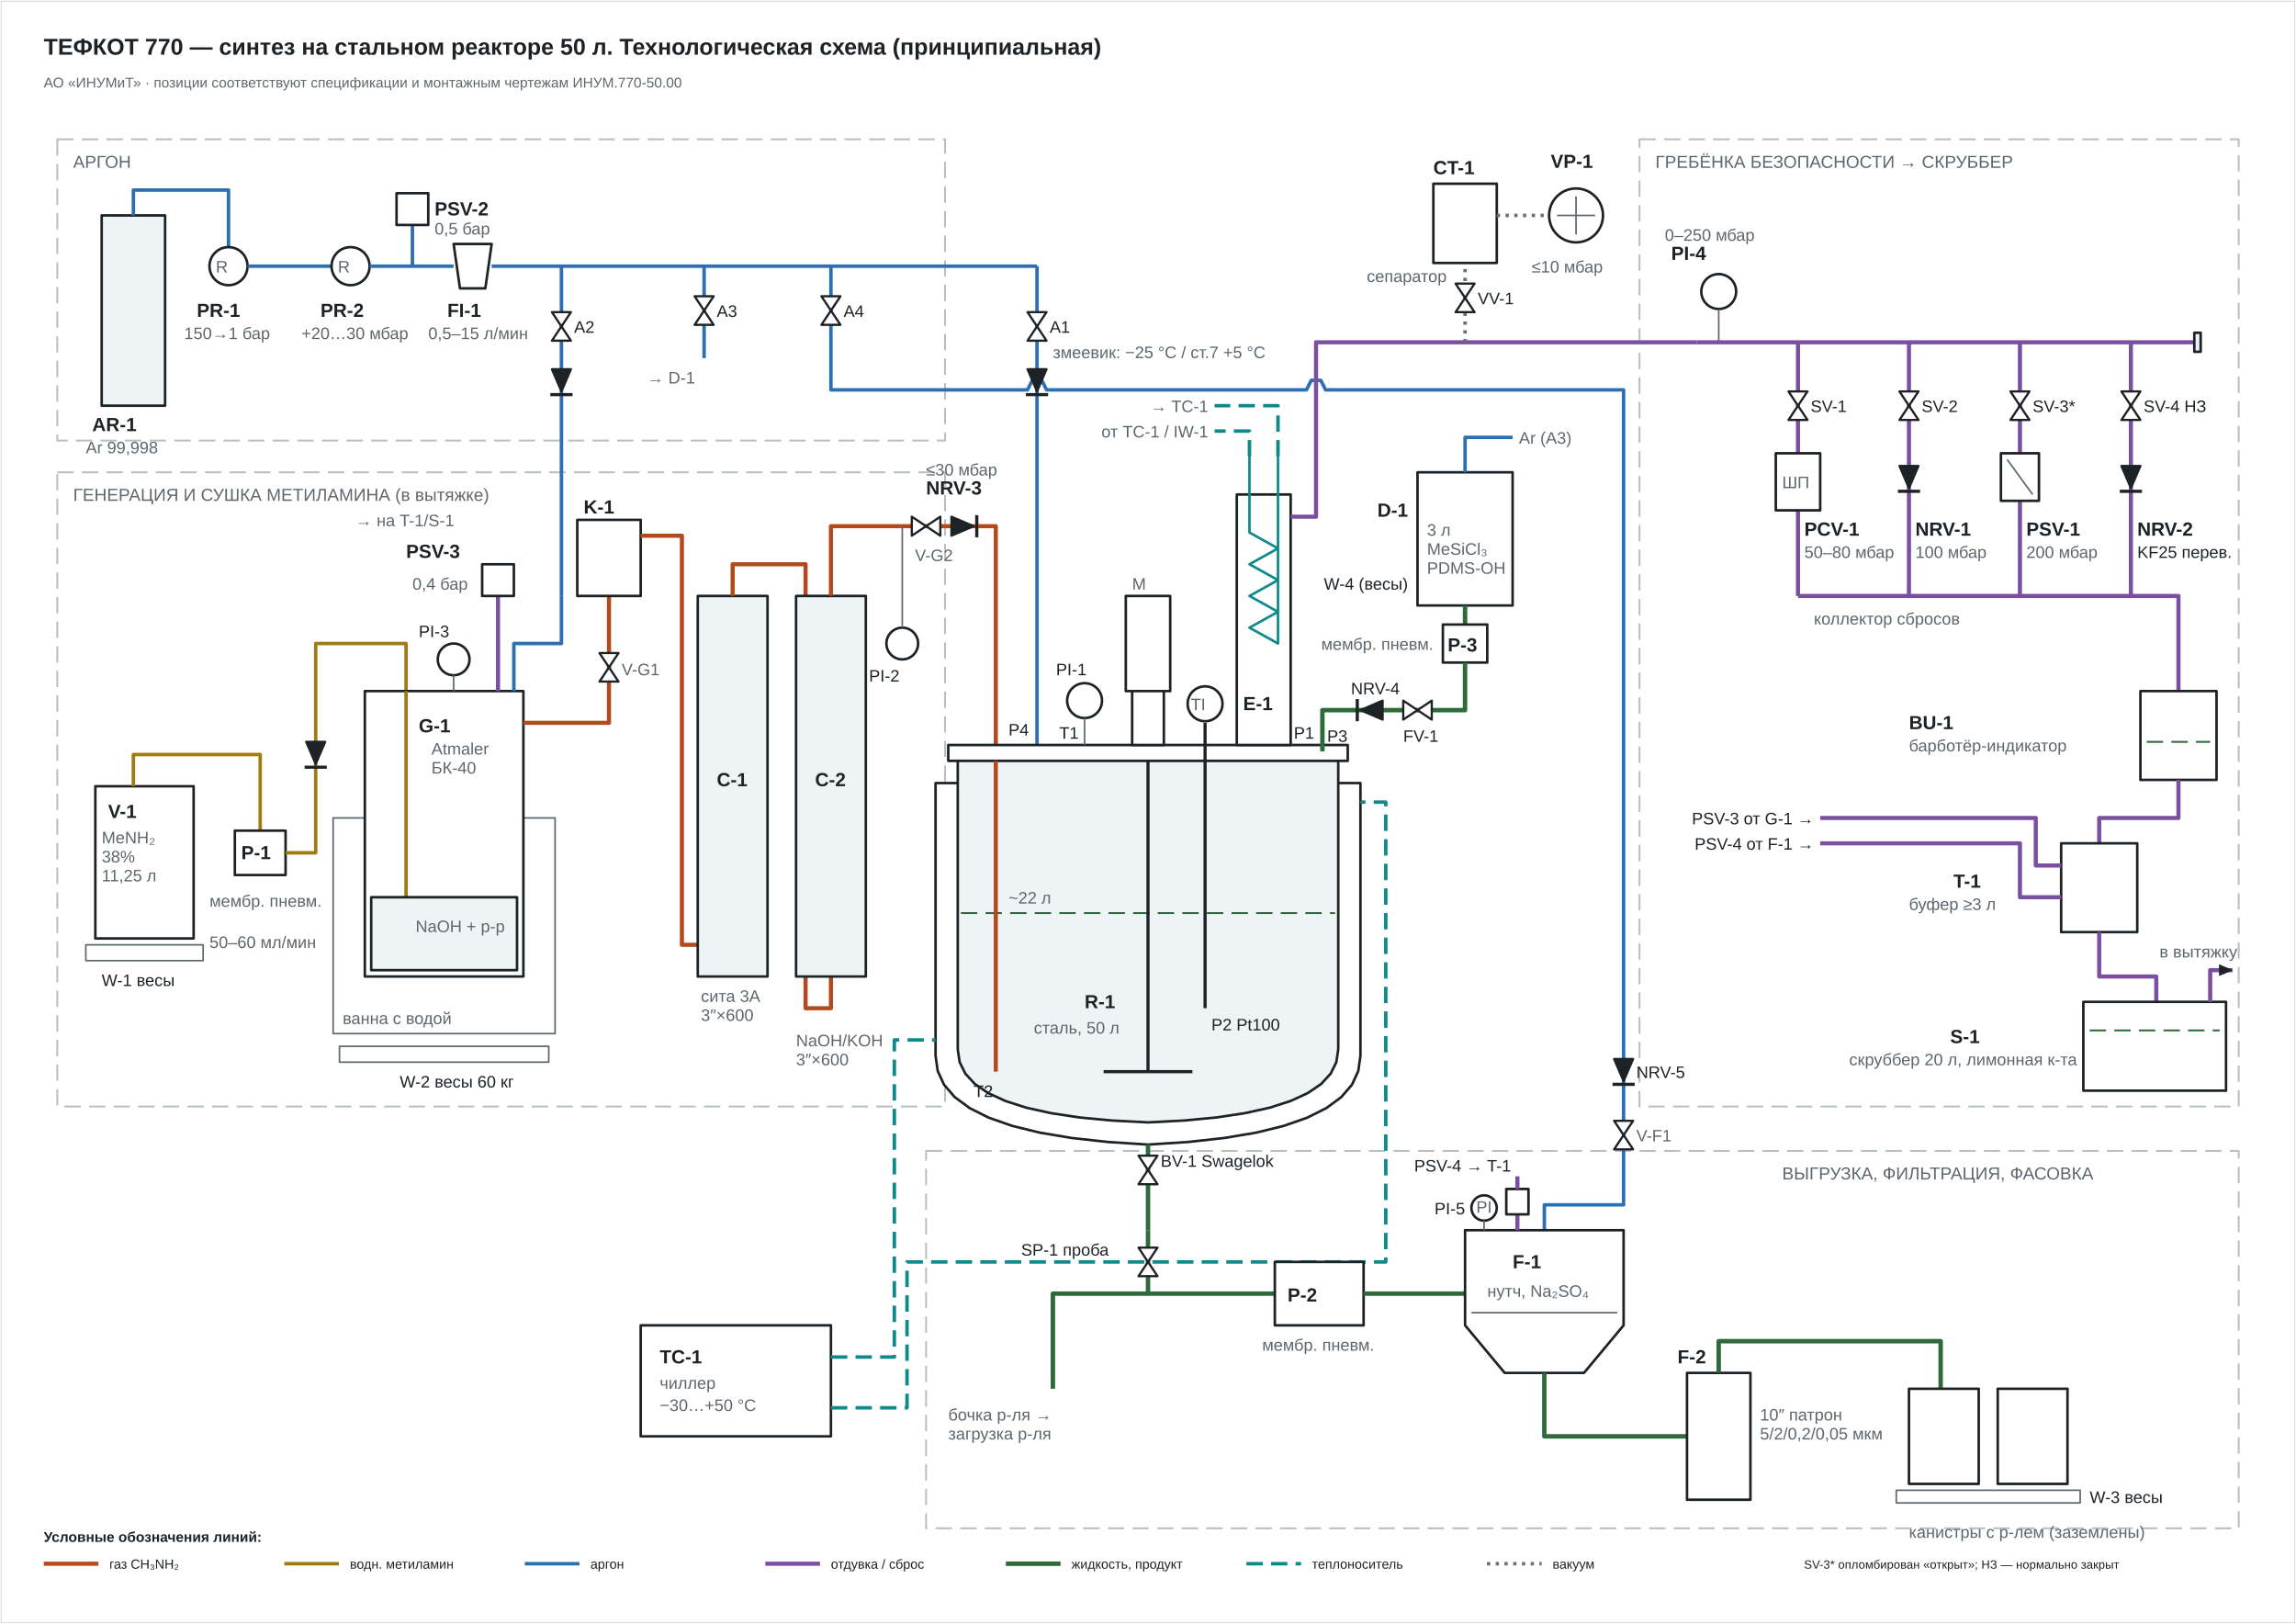
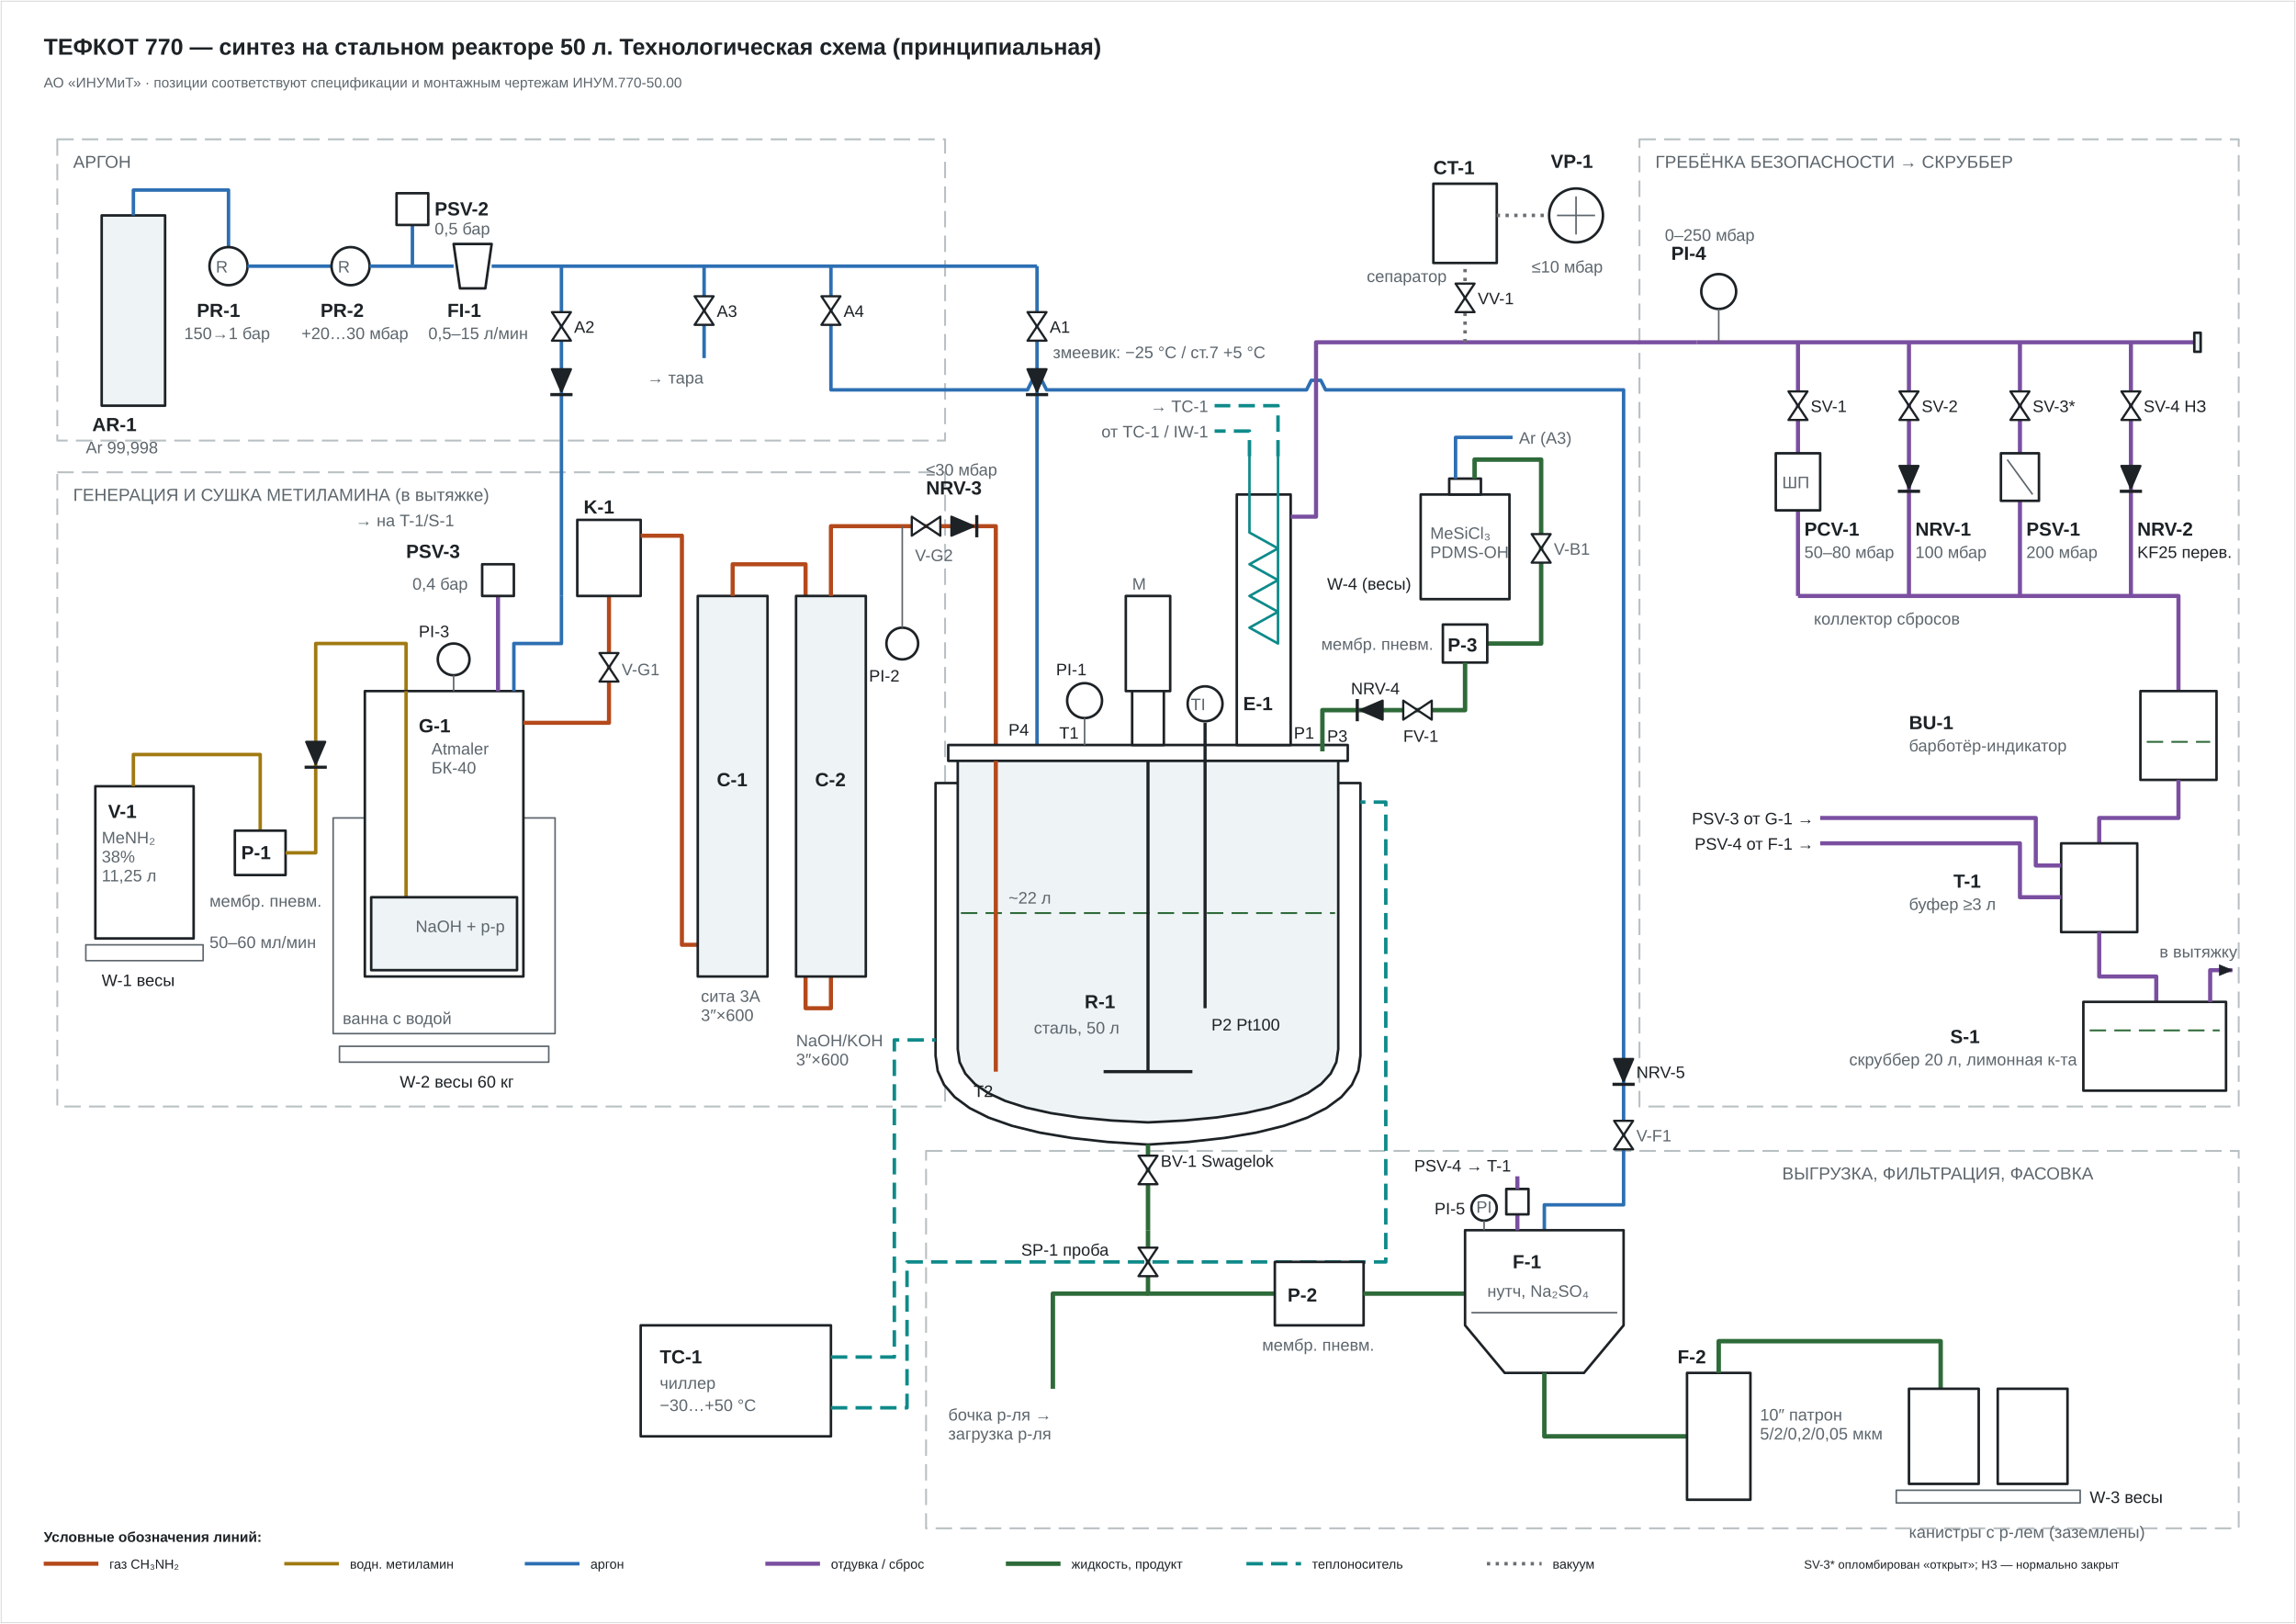
<svg xmlns="http://www.w3.org/2000/svg" viewBox="0 0 420.0 297.0" width="420.0mm" height="297.0mm" font-family="Arial, 'Liberation Sans', sans-serif">
  <rect width="100%" height="100%" fill="#fff" />
  <path d="M0.20,0.20 L419.80,0.20 L419.80,296.80 L0.20,296.80 Z" fill="none" stroke="#bbbbbb" stroke-width="0.1" stroke-linejoin="round" />
  <text x="8.00" y="10.00" font-size="4.2" text-anchor="start" fill="#1d2226" font-weight="bold">ТЕФКОТ 770 — синтез на стальном реакторе 50 л. Технологическая схема (принципиальная)</text>
  <text x="8.00" y="16.00" font-size="2.6" text-anchor="start" fill="#5d666d">АО «ИНУМиТ» · позиции соответствуют спецификации и монтажным чертежам ИНУМ.770-50.00</text>
  <path d="M10.48,25.48 L172.88,25.48 L172.88,80.58 L10.48,80.58 Z" fill="none" stroke="#b9c0c3" stroke-width="0.348" stroke-dasharray="3 1.5" stroke-linejoin="round" />
  <text x="13.38" y="30.70" font-size="3.19" text-anchor="start" fill="#5d666d">АРГОН</text>
  <path d="M10.48,86.38 L172.88,86.38 L172.88,202.38 L10.48,202.38 Z" fill="none" stroke="#b9c0c3" stroke-width="0.348" stroke-dasharray="3 1.5" stroke-linejoin="round" />
  <text x="13.38" y="91.60" font-size="3.19" text-anchor="start" fill="#5d666d">ГЕНЕРАЦИЯ И СУШКА МЕТИЛАМИНА (в вытяжке)</text>
  <path d="M299.90,25.48 L409.52,25.48 L409.52,202.38 L299.90,202.38 Z" fill="none" stroke="#b9c0c3" stroke-width="0.348" stroke-dasharray="3 1.5" stroke-linejoin="round" />
  <text x="302.80" y="30.70" font-size="3.19" text-anchor="start" fill="#5d666d">ГРЕБЁНКА БЕЗОПАСНОСТИ → СКРУББЕР</text>
  <path d="M169.40,210.50 L409.52,210.50 L409.52,279.52 L169.40,279.52 Z" fill="none" stroke="#b9c0c3" stroke-width="0.348" stroke-dasharray="3 1.5" stroke-linejoin="round" />
  <text x="326.00" y="215.72" font-size="3.19" text-anchor="start" fill="#5d666d">ВЫГРУЗКА, ФИЛЬТРАЦИЯ, ФАСОВКА</text>
  <path d="M18.60,39.40 L30.20,39.40 L30.20,74.20 L18.60,74.20 Z" fill="#eef3f5" stroke="#1d2226" stroke-width="0.464" stroke-linejoin="round" />
  <text x="16.86" y="78.84" font-size="3.48" text-anchor="start" fill="#1d2226" font-weight="bold">AR-1</text>
  <text x="15.70" y="82.90" font-size="3.045" text-anchor="start" fill="#5d666d">Ar 99,998</text>
  <path d="M24.40,39.40 L24.40,34.76 L41.80,34.76 L41.80,45.20" fill="none" stroke="#2d6fb3" stroke-width="0.638" stroke-linejoin="round" />
  <circle cx="41.80" cy="48.68" r="3.48" fill="#ffffff" stroke="#1d2226" stroke-width="0.464" />
  <text x="39.48" y="49.84" font-size="3.045" text-anchor="start" fill="#5d666d">R</text>
  <text x="36.00" y="57.96" font-size="3.48" text-anchor="start" fill="#1d2226" font-weight="bold">PR-1</text>
  <text x="33.68" y="62.02" font-size="3.045" text-anchor="start" fill="#5d666d">150→1 бар</text>
  <path d="M45.28,48.68 L60.65,48.68" fill="none" stroke="#2d6fb3" stroke-width="0.638" stroke-linejoin="round" />
  <circle cx="64.13" cy="48.68" r="3.48" fill="#ffffff" stroke="#1d2226" stroke-width="0.464" />
  <text x="61.81" y="49.84" font-size="3.045" text-anchor="start" fill="#5d666d">R</text>
  <text x="58.62" y="57.96" font-size="3.48" text-anchor="start" fill="#1d2226" font-weight="bold">PR-2</text>
  <text x="55.14" y="62.02" font-size="3.045" text-anchor="start" fill="#5d666d">+20…30 мбар</text>
  <path d="M67.61,48.68 L82.98,48.68" fill="none" stroke="#2d6fb3" stroke-width="0.638" stroke-linejoin="round" />
  <path d="M75.44,48.68 L75.44,41.14" fill="none" stroke="#2d6fb3" stroke-width="0.638" stroke-linejoin="round" />
  <path d="M72.54,35.34 L78.34,35.34 L78.34,41.14 L72.54,41.14 Z" fill="#ffffff" stroke="#1d2226" stroke-width="0.464" stroke-linejoin="round" />
  <text x="79.50" y="39.40" font-size="3.48" text-anchor="start" fill="#1d2226" font-weight="bold">PSV-2</text>
  <text x="79.50" y="42.88" font-size="3.045" text-anchor="start" fill="#5d666d">0,5 бар</text>
  <path d="M82.98,44.62 L89.94,44.62 L88.78,52.74 L84.14,52.74 Z" fill="#ffffff" stroke="#1d2226" stroke-width="0.464" stroke-linejoin="round" />
  <text x="81.82" y="57.96" font-size="3.48" text-anchor="start" fill="#1d2226" font-weight="bold">FI-1</text>
  <text x="78.34" y="62.02" font-size="3.045" text-anchor="start" fill="#5d666d">0,5–15 л/мин</text>
  <path d="M89.94,48.68 L169.40,48.68 L189.70,48.68" fill="none" stroke="#2d6fb3" stroke-width="0.638" stroke-linejoin="round" />
  <path d="M102.70,48.68 L102.70,109.00" fill="none" stroke="#2d6fb3" stroke-width="0.638" stroke-linejoin="round" />
  <path d="M100.96,57.09 L104.44,62.31 L100.96,62.31 L104.44,57.09 Z" fill="#ffffff" stroke="#1d2226" stroke-width="0.406" stroke-linejoin="round" />
  <text x="105.02" y="60.86" font-size="3.045" text-anchor="start" fill="#1d2226">A2</text>
  <path d="M100.96,67.53 L102.70,71.59 L104.44,67.53 Z" fill="#1d2226" stroke="#1d2226" stroke-width="0.406" stroke-linejoin="round" />
  <path d="M100.67,72.17 L104.73,72.17" fill="none" stroke="#1d2226" stroke-width="0.58" stroke-linejoin="round" />
  <path d="M128.80,48.68 L128.80,65.50" fill="none" stroke="#2d6fb3" stroke-width="0.638" stroke-linejoin="round" />
  <path d="M127.06,54.19 L130.54,59.41 L127.06,59.41 L130.54,54.19 Z" fill="#ffffff" stroke="#1d2226" stroke-width="0.406" stroke-linejoin="round" />
  <text x="131.12" y="57.96" font-size="3.045" text-anchor="start" fill="#1d2226">A3</text>
-   <text x="118.36" y="70.14" font-size="3.045" text-anchor="start" fill="#5d666d">→ D-1</text>
+   <text x="118.36" y="70.14" font-size="3.045" text-anchor="start" fill="#5d666d">→ тара</text>
  <path d="M152.00,48.68 L152.00,71.30 L187.96,71.30 L188.83,69.56 L190.57,69.56 L191.44,71.30 L239.00,71.30 L239.87,69.56 L241.61,69.56 L242.48,71.30 L297.00,71.30 L297.00,220.36 L282.50,220.36 L282.50,225.00" fill="none" stroke="#2d6fb3" stroke-width="0.638" stroke-linejoin="round" />
  <path d="M150.26,54.19 L153.74,59.41 L150.26,59.41 L153.74,54.19 Z" fill="#ffffff" stroke="#1d2226" stroke-width="0.406" stroke-linejoin="round" />
  <text x="154.32" y="57.96" font-size="3.045" text-anchor="start" fill="#1d2226">A4</text>
  <path d="M295.26,193.68 L297.00,197.74 L298.74,193.68 Z" fill="#1d2226" stroke="#1d2226" stroke-width="0.406" stroke-linejoin="round" />
  <path d="M294.97,198.32 L299.03,198.32" fill="none" stroke="#1d2226" stroke-width="0.58" stroke-linejoin="round" />
  <text x="299.32" y="197.16" font-size="3.045" text-anchor="start" fill="#1d2226">NRV-5</text>
  <path d="M295.26,204.99 L298.74,210.21 L295.26,210.21 L298.74,204.99 Z" fill="#ffffff" stroke="#1d2226" stroke-width="0.406" stroke-linejoin="round" />
  <text x="299.32" y="208.76" font-size="3.045" text-anchor="start" fill="#5d666d">V-F1</text>
  <path d="M189.70,48.68 L189.70,136.26" fill="none" stroke="#2d6fb3" stroke-width="0.638" stroke-linejoin="round" />
  <path d="M187.96,57.09 L191.44,62.31 L187.96,62.31 L191.44,57.09 Z" fill="#ffffff" stroke="#1d2226" stroke-width="0.406" stroke-linejoin="round" />
  <text x="192.02" y="60.86" font-size="3.045" text-anchor="start" fill="#1d2226">A1</text>
  <path d="M187.96,67.53 L189.70,71.59 L191.44,67.53 Z" fill="#1d2226" stroke="#1d2226" stroke-width="0.406" stroke-linejoin="round" />
  <path d="M187.67,72.17 L191.73,72.17" fill="none" stroke="#1d2226" stroke-width="0.58" stroke-linejoin="round" />
  <path d="M17.44,143.80 L35.42,143.80 L35.42,171.64 L17.44,171.64 Z" fill="#ffffff" stroke="#1d2226" stroke-width="0.464" stroke-linejoin="round" />
  <text x="19.76" y="149.60" font-size="3.48" text-anchor="start" fill="#1d2226" font-weight="bold">V-1</text>
  <text x="18.60" y="154.24" font-size="3.045" text-anchor="start" fill="#5d666d">MeNH₂</text>
  <text x="18.60" y="157.72" font-size="3.045" text-anchor="start" fill="#5d666d">38%</text>
  <text x="18.60" y="161.20" font-size="3.045" text-anchor="start" fill="#5d666d">11,25 л</text>
  <path d="M15.70,172.80 L37.16,172.80 L37.16,175.70 L15.70,175.70 Z" fill="none" stroke="#5d666d" stroke-width="0.29" stroke-linejoin="round" />
  <text x="18.60" y="180.34" font-size="3.045" text-anchor="start" fill="#1d2226">W-1 весы</text>
  <path d="M24.40,143.80 L24.40,138.00 L47.60,138.00 L47.60,151.92" fill="none" stroke="#a07a12" stroke-width="0.638" stroke-linejoin="round" />
  <path d="M42.96,151.92 L52.24,151.92 L52.24,160.04 L42.96,160.04 Z" fill="#ffffff" stroke="#1d2226" stroke-width="0.464" stroke-linejoin="round" />
  <text x="44.12" y="157.14" font-size="3.48" text-anchor="start" fill="#1d2226" font-weight="bold">P-1</text>
  <text x="38.32" y="165.84" font-size="3.045" text-anchor="start" fill="#5d666d">мембр. пневм.</text>
  <text x="38.32" y="173.38" font-size="3.045" text-anchor="start" fill="#5d666d">50–60 мл/мин</text>
  <path d="M52.24,155.98 L57.75,155.98 L57.75,117.70 L74.28,117.70 L74.28,126.40" fill="none" stroke="#a07a12" stroke-width="0.638" stroke-linejoin="round" />
  <path d="M56.01,135.68 L57.75,139.74 L59.49,135.68 Z" fill="#1d2226" stroke="#1d2226" stroke-width="0.406" stroke-linejoin="round" />
  <path d="M55.72,140.32 L59.78,140.32" fill="none" stroke="#1d2226" stroke-width="0.58" stroke-linejoin="round" />
  <path d="M60.94,149.60 L101.54,149.60 L101.54,189.04 L60.94,189.04 Z" fill="none" stroke="#5d666d" stroke-width="0.29" stroke-linejoin="round" />
  <text x="62.68" y="187.30" font-size="3.045" text-anchor="start" fill="#5d666d">ванна с водой</text>
  <path d="M66.74,126.40 L95.74,126.40 L95.74,178.60 L66.74,178.60 Z" fill="#ffffff" stroke="#1d2226" stroke-width="0.464" stroke-linejoin="round" />
  <path d="M74.28,126.40 L74.28,172.80" fill="none" stroke="#a07a12" stroke-width="0.638" stroke-linejoin="round" />
  <path d="M67.90,164.10 L94.58,164.10 L94.58,177.44 L67.90,177.44 Z" fill="#eef3f5" stroke="#1d2226" stroke-width="0.464" stroke-linejoin="round" />
  <text x="76.02" y="170.48" font-size="3.045" text-anchor="start" fill="#5d666d">NaOH + р-р</text>
  <text x="76.60" y="133.94" font-size="3.48" text-anchor="start" fill="#1d2226" font-weight="bold">G-1</text>
  <text x="78.92" y="138.00" font-size="3.045" text-anchor="start" fill="#5d666d">Atmaler</text>
  <text x="78.92" y="141.48" font-size="3.045" text-anchor="start" fill="#5d666d">БК-40</text>
  <path d="M62.10,191.36 L100.38,191.36 L100.38,194.26 L62.10,194.26 Z" fill="none" stroke="#5d666d" stroke-width="0.29" stroke-linejoin="round" />
  <text x="73.12" y="198.90" font-size="3.045" text-anchor="start" fill="#1d2226">W-2 весы 60 кг</text>
  <path d="M91.10,126.40 L91.10,117.70 L91.10,109.00" fill="none" stroke="#7a4fa0" stroke-width="0.754" stroke-linejoin="round" />
  <path d="M88.20,103.20 L94.00,103.20 L94.00,109.00 L88.20,109.00 Z" fill="#ffffff" stroke="#1d2226" stroke-width="0.464" stroke-linejoin="round" />
  <text x="74.28" y="102.04" font-size="3.48" text-anchor="start" fill="#1d2226" font-weight="bold">PSV-3</text>
  <text x="75.44" y="107.84" font-size="3.045" text-anchor="start" fill="#5d666d">0,4 бар</text>
  <text x="65.00" y="96.24" font-size="3.045" text-anchor="start" fill="#5d666d">→ на T-1/S-1</text>
  <circle cx="82.98" cy="120.60" r="2.90" fill="#ffffff" stroke="#1d2226" stroke-width="0.464" />
  <path d="M82.98,123.50 L82.98,126.40" fill="none" stroke="#5d666d" stroke-width="0.29" stroke-linejoin="round" />
  <text x="76.60" y="116.54" font-size="3.045" text-anchor="start" fill="#1d2226">PI-3</text>
  <path d="M102.70,109.00 L102.70,117.70 L94.00,117.70 L94.00,126.40" fill="none" stroke="#2d6fb3" stroke-width="0.638" stroke-linejoin="round" />
  <path d="M95.74,132.20 L111.40,132.20 L111.40,109.00" fill="none" stroke="#b4491b" stroke-width="0.754" stroke-linejoin="round" />
  <path d="M109.66,119.44 L113.14,124.66 L109.66,124.66 L113.14,119.44 Z" fill="#ffffff" stroke="#1d2226" stroke-width="0.406" stroke-linejoin="round" />
  <text x="113.72" y="123.50" font-size="3.045" text-anchor="start" fill="#5d666d">V-G1</text>
  <path d="M105.60,95.08 L117.20,95.08 L117.20,109.00 L105.60,109.00 Z" fill="#ffffff" stroke="#1d2226" stroke-width="0.464" stroke-linejoin="round" />
  <text x="106.76" y="93.92" font-size="3.48" text-anchor="start" fill="#1d2226" font-weight="bold">K-1</text>
  <path d="M117.20,97.98 L124.74,97.98 L124.74,172.80 L127.64,172.80" fill="none" stroke="#b4491b" stroke-width="0.754" stroke-linejoin="round" />
  <path d="M127.64,109.00 L140.40,109.00 L140.40,178.60 L127.64,178.60 Z" fill="#eef3f5" stroke="#1d2226" stroke-width="0.464" stroke-linejoin="round" />
  <text x="131.12" y="143.80" font-size="3.48" text-anchor="start" fill="#1d2226" font-weight="bold">C-1</text>
  <text x="128.22" y="183.24" font-size="3.045" text-anchor="start" fill="#5d666d">сита 3A</text>
  <text x="128.22" y="186.72" font-size="3.045" text-anchor="start" fill="#5d666d">3″×600</text>
  <path d="M134.02,109.00 L134.02,103.20 L147.36,103.20 L147.36,184.40 L152.00,184.40 L152.00,178.60" fill="none" stroke="#b4491b" stroke-width="0.754" stroke-linejoin="round" />
  <path d="M145.62,109.00 L158.38,109.00 L158.38,178.60 L145.62,178.60 Z" fill="#eef3f5" stroke="#1d2226" stroke-width="0.464" stroke-linejoin="round" />
  <text x="149.10" y="143.80" font-size="3.48" text-anchor="start" fill="#1d2226" font-weight="bold">C-2</text>
  <text x="145.62" y="191.36" font-size="3.045" text-anchor="start" fill="#5d666d">NaOH/KOH</text>
  <text x="145.62" y="194.84" font-size="3.045" text-anchor="start" fill="#5d666d">3″×600</text>
  <path d="M152.00,109.00 L152.00,96.24 L182.16,96.24 L182.16,136.26" fill="none" stroke="#b4491b" stroke-width="0.754" stroke-linejoin="round" />
  <circle cx="165.05" cy="117.70" r="2.90" fill="#ffffff" stroke="#1d2226" stroke-width="0.464" />
  <path d="M165.05,114.80 L165.05,96.24" fill="none" stroke="#5d666d" stroke-width="0.29" stroke-linejoin="round" />
  <text x="158.96" y="124.66" font-size="3.045" text-anchor="start" fill="#1d2226">PI-2</text>
  <path d="M166.79,94.50 L172.01,97.98 L172.01,94.50 L166.79,97.98 Z" fill="#ffffff" stroke="#1d2226" stroke-width="0.406" stroke-linejoin="round" />
  <text x="167.37" y="102.62" font-size="3.045" text-anchor="start" fill="#5d666d">V-G2</text>
  <path d="M174.04,94.50 L178.10,96.24 L174.04,97.98 Z" fill="#1d2226" stroke="#1d2226" stroke-width="0.406" stroke-linejoin="round" />
  <path d="M178.68,94.21 L178.68,98.27" fill="none" stroke="#1d2226" stroke-width="0.58" stroke-linejoin="round" />
  <text x="169.40" y="90.44" font-size="3.48" text-anchor="start" fill="#1d2226" font-weight="bold">NRV-3</text>
  <text x="169.40" y="86.96" font-size="3.045" text-anchor="start" fill="#5d666d">≤30 мбар</text>
  <path d="M171.14,143.22 L171.14,193.10 L171.53,195.87 L172.69,198.39 L174.64,200.65 L177.36,202.66 L180.85,204.41 L185.13,205.91 L190.18,207.15 L196.01,208.13 L202.62,208.86 L210.00,209.34 L217.38,208.86 L223.99,208.13 L229.82,207.15 L234.87,205.91 L239.14,204.41 L242.64,202.66 L245.36,200.65 L247.31,198.39 L248.47,195.87 L248.86,193.10 L248.86,143.22 Z" fill="#ffffff" stroke="#1d2226" stroke-width="0.464" stroke-linejoin="round" />
  <path d="M175.20,138.00 L175.20,191.94 L175.55,194.27 L176.59,196.37 L178.33,198.26 L180.77,199.92 L183.90,201.36 L187.73,202.59 L192.25,203.59 L197.47,204.38 L203.39,204.94 L210.00,205.28 L216.61,204.94 L222.53,204.38 L227.75,203.59 L232.27,202.59 L236.10,201.36 L239.23,199.92 L241.67,198.26 L243.41,196.37 L244.45,194.27 L244.80,191.94 L244.80,138.00 Z" fill="#eef3f5" stroke="#1d2226" stroke-width="0.464" stroke-linejoin="round" />
  <path d="M173.46,136.26 L246.54,136.26 L246.54,139.16 L173.46,139.16 Z" fill="#ffffff" stroke="#1d2226" stroke-width="0.464" stroke-linejoin="round" />
  <path d="M175.78,167.00 L244.22,167.00" fill="none" stroke="#2f6b3a" stroke-width="0.348" stroke-dasharray="3 1.5" stroke-linejoin="round" />
  <text x="184.48" y="165.26" font-size="3.045" text-anchor="start" fill="#5d666d">~22 л</text>
  <text x="198.40" y="184.40" font-size="3.48" text-anchor="start" fill="#1d2226" font-weight="bold">R-1</text>
  <text x="189.12" y="189.04" font-size="3.045" text-anchor="start" fill="#5d666d">сталь, 50 л</text>
  <path d="M182.16,139.16 L182.16,196.00" fill="none" stroke="#b4491b" stroke-width="0.754" stroke-linejoin="round" />
  <text x="178.10" y="200.64" font-size="3.045" text-anchor="start" fill="#1d2226">T2</text>
  <text x="184.48" y="134.52" font-size="3.045" text-anchor="start" fill="#1d2226">P4</text>
  <circle cx="198.40" cy="128.14" r="3.19" fill="#ffffff" stroke="#1d2226" stroke-width="0.464" />
  <path d="M198.40,131.33 L198.40,136.26" fill="none" stroke="#5d666d" stroke-width="0.29" stroke-linejoin="round" />
  <text x="193.18" y="123.50" font-size="3.045" text-anchor="start" fill="#1d2226">PI-1</text>
  <text x="193.76" y="135.10" font-size="3.045" text-anchor="start" fill="#1d2226">T1</text>
  <path d="M205.94,109.00 L214.06,109.00 L214.06,126.40 L205.94,126.40 Z" fill="#ffffff" stroke="#1d2226" stroke-width="0.464" stroke-linejoin="round" />
  <text x="207.10" y="107.84" font-size="3.045" text-anchor="start" fill="#5d666d">M</text>
  <path d="M207.10,126.40 L212.90,126.40 L212.90,136.26 L207.10,136.26 Z" fill="#ffffff" stroke="#1d2226" stroke-width="0.464" stroke-linejoin="round" />
  <path d="M210.00,139.16 L210.00,196.00" fill="none" stroke="#1d2226" stroke-width="0.58" stroke-linejoin="round" />
  <path d="M201.88,196.00 L218.12,196.00" fill="none" stroke="#1d2226" stroke-width="0.58" stroke-linejoin="round" />
  <path d="M220.44,132.20 L220.44,184.40" fill="none" stroke="#1d2226" stroke-width="0.58" stroke-linejoin="round" />
  <circle cx="220.44" cy="128.72" r="3.19" fill="#ffffff" stroke="#1d2226" stroke-width="0.464" />
  <text x="217.83" y="129.88" font-size="3.045" text-anchor="start" fill="#5d666d">TI</text>
  <text x="221.60" y="188.46" font-size="3.045" text-anchor="start" fill="#1d2226">P2 Pt100</text>
  <path d="M226.24,90.44 L236.10,90.44 L236.10,136.26 L226.24,136.26 Z" fill="#ffffff" stroke="#1d2226" stroke-width="0.464" stroke-linejoin="round" />
  <path d="M228.56,83.48 L228.56,97.40 L233.78,100.30 L228.56,103.20 L233.78,106.10 L228.56,109.00 L233.78,111.90 L228.56,114.80 L233.78,117.70 L233.78,83.48" fill="none" stroke="#0f8a8a" stroke-width="0.464" stroke-linejoin="round" />
  <path d="M228.56,83.48 L228.56,78.84 L222.18,78.84" fill="none" stroke="#0f8a8a" stroke-width="0.638" stroke-dasharray="3 1.5" stroke-linejoin="round" />
  <path d="M233.78,83.48 L233.78,74.20 L222.18,74.20" fill="none" stroke="#0f8a8a" stroke-width="0.638" stroke-dasharray="3 1.5" stroke-linejoin="round" />
  <text x="221.02" y="75.36" font-size="3.045" text-anchor="end" fill="#5d666d">→ TC-1</text>
  <text x="221.02" y="80.00" font-size="3.045" text-anchor="end" fill="#5d666d">от TC-1 / IW-1</text>
  <text x="227.40" y="129.88" font-size="3.48" text-anchor="start" fill="#1d2226" font-weight="bold">E-1</text>
  <text x="192.60" y="65.50" font-size="3.045" text-anchor="start" fill="#5d666d">змеевик: −25 °C / ст.7 +5 °C</text>
  <text x="236.68" y="135.10" font-size="3.045" text-anchor="start" fill="#1d2226">P1</text>
-   <path d="M259.30,86.38 L276.70,86.38 L276.70,110.74 L259.30,110.74 Z" fill="#ffffff" stroke="#1d2226" stroke-width="0.464" stroke-linejoin="round" />
-   <text x="257.56" y="94.50" font-size="3.48" text-anchor="end" fill="#1d2226" font-weight="bold">D-1</text>
-   <text x="261.04" y="97.98" font-size="3.045" text-anchor="start" fill="#5d666d">3 л</text>
-   <text x="261.04" y="101.46" font-size="3.045" text-anchor="start" fill="#5d666d">MeSiCl₃</text>
-   <text x="261.04" y="104.94" font-size="3.045" text-anchor="start" fill="#5d666d">PDMS-OH</text>
-   <path d="M268.00,86.38 L268.00,80.00 L276.70,80.00" fill="none" stroke="#2d6fb3" stroke-width="0.638" stroke-linejoin="round" />
+   <path d="M259.88,90.44 L276.12,90.44 L276.12,109.58 L259.88,109.58 Z" fill="#ffffff" stroke="#1d2226" stroke-width="0.464" stroke-linejoin="round" />
+   <path d="M265.10,87.54 L270.90,87.54 L270.90,90.44 L265.10,90.44 Z" fill="#ffffff" stroke="#1d2226" stroke-width="0.464" stroke-linejoin="round" />
+   <text x="261.62" y="98.56" font-size="3.045" text-anchor="start" fill="#5d666d">MeSiCl₃</text>
+   <text x="261.62" y="102.04" font-size="3.045" text-anchor="start" fill="#5d666d">PDMS-OH</text>
+   <text x="258.14" y="107.84" font-size="3.045" text-anchor="end" fill="#1d2226">W-4 (весы)</text>
+   <path d="M266.26,87.54 L266.26,80.00 L276.70,80.00" fill="none" stroke="#2d6fb3" stroke-width="0.638" stroke-linejoin="round" />
  <text x="277.86" y="81.16" font-size="3.045" text-anchor="start" fill="#5d666d">Ar (A3)</text>
-   <text x="257.56" y="107.84" font-size="3.045" text-anchor="end" fill="#1d2226">W-4 (весы)</text>
-   <path d="M268.00,110.74 L268.00,114.22" fill="none" stroke="#2f6b3a" stroke-width="0.812" stroke-linejoin="round" />
+   <path d="M269.74,87.54 L269.74,84.06 L281.92,84.06 L281.92,117.70 L272.06,117.70" fill="none" stroke="#2f6b3a" stroke-width="0.812" stroke-linejoin="round" />
+   <path d="M280.18,97.69 L283.66,102.91 L280.18,102.91 L283.66,97.69 Z" fill="#ffffff" stroke="#1d2226" stroke-width="0.406" stroke-linejoin="round" />
+   <text x="284.24" y="101.46" font-size="3.045" text-anchor="start" fill="#5d666d">V-B1</text>
  <path d="M263.94,114.22 L272.06,114.22 L272.06,121.18 L263.94,121.18 Z" fill="#ffffff" stroke="#1d2226" stroke-width="0.464" stroke-linejoin="round" />
  <text x="264.81" y="119.15" font-size="3.48" text-anchor="start" fill="#1d2226" font-weight="bold">P-3</text>
  <text x="262.20" y="118.86" font-size="3.045" text-anchor="end" fill="#5d666d">мембр. пневм.</text>
  <path d="M268.00,121.18 L268.00,129.88 L241.90,129.88 L241.90,137.42" fill="none" stroke="#2f6b3a" stroke-width="0.812" stroke-linejoin="round" />
  <path d="M256.69,128.14 L261.91,131.62 L261.91,128.14 L256.69,131.62 Z" fill="#ffffff" stroke="#1d2226" stroke-width="0.406" stroke-linejoin="round" />
  <text x="256.69" y="135.68" font-size="3.045" text-anchor="start" fill="#1d2226">FV-1</text>
  <path d="M252.92,128.14 L248.86,129.88 L252.92,131.62 Z" fill="#1d2226" stroke="#1d2226" stroke-width="0.406" stroke-linejoin="round" />
  <path d="M248.28,127.85 L248.28,131.91" fill="none" stroke="#1d2226" stroke-width="0.58" stroke-linejoin="round" />
  <text x="247.12" y="126.98" font-size="3.045" text-anchor="start" fill="#1d2226">NRV-4</text>
  <text x="242.77" y="135.68" font-size="3.045" text-anchor="start" fill="#1d2226">P3</text>
  <path d="M236.10,94.50 L240.74,94.50 L240.74,62.60 L310.34,62.60" fill="none" stroke="#7a4fa0" stroke-width="0.754" stroke-linejoin="round" />
  <path d="M268.00,62.60 L268.00,48.10" fill="none" stroke="#6b6f73" stroke-width="0.638" stroke-dasharray="0.6 1" stroke-linejoin="round" />
  <path d="M266.26,51.87 L269.74,57.09 L266.26,57.09 L269.74,51.87 Z" fill="#ffffff" stroke="#1d2226" stroke-width="0.406" stroke-linejoin="round" />
  <text x="270.32" y="55.64" font-size="3.045" text-anchor="start" fill="#1d2226">VV-1</text>
  <path d="M262.20,33.60 L273.80,33.60 L273.80,48.10 L262.20,48.10 Z" fill="#ffffff" stroke="#1d2226" stroke-width="0.464" stroke-linejoin="round" />
  <text x="262.20" y="31.86" font-size="3.48" text-anchor="start" fill="#1d2226" font-weight="bold">CT-1</text>
  <text x="250.02" y="51.58" font-size="3.045" text-anchor="start" fill="#5d666d">сепаратор</text>
  <path d="M273.80,39.40 L283.08,39.40" fill="none" stroke="#6b6f73" stroke-width="0.638" stroke-dasharray="0.6 1" stroke-linejoin="round" />
  <circle cx="288.30" cy="39.40" r="4.93" fill="#ffffff" stroke="#1d2226" stroke-width="0.464" />
  <path d="M284.82,39.40 L291.78,39.40" fill="none" stroke="#5d666d" stroke-width="0.29" stroke-linejoin="round" />
  <path d="M288.30,35.92 L288.30,42.88" fill="none" stroke="#5d666d" stroke-width="0.29" stroke-linejoin="round" />
  <text x="283.66" y="30.70" font-size="3.48" text-anchor="start" fill="#1d2226" font-weight="bold">VP-1</text>
  <text x="280.18" y="49.84" font-size="3.045" text-anchor="start" fill="#5d666d">≤10 мбар</text>
  <path d="M117.20,242.40 L152.00,242.40 L152.00,262.70 L117.20,262.70 Z" fill="#ffffff" stroke="#1d2226" stroke-width="0.464" stroke-linejoin="round" />
  <text x="120.68" y="249.36" font-size="3.48" text-anchor="start" fill="#1d2226" font-weight="bold">TC-1</text>
  <text x="120.68" y="254.00" font-size="3.045" text-anchor="start" fill="#5d666d">чиллер</text>
  <text x="120.68" y="258.06" font-size="3.045" text-anchor="start" fill="#5d666d">−30…+50 °C</text>
  <path d="M152.00,248.20 L163.60,248.20 L163.60,190.20 L171.14,190.20" fill="none" stroke="#0f8a8a" stroke-width="0.638" stroke-dasharray="3 1.5" stroke-linejoin="round" />
  <path d="M152.00,257.48 L165.92,257.48 L165.92,230.80 L253.50,230.80 L253.50,146.70 L248.86,146.70" fill="none" stroke="#0f8a8a" stroke-width="0.638" stroke-dasharray="3 1.5" stroke-linejoin="round" />
  <path d="M310.34,62.60 L401.40,62.60" fill="none" stroke="#7a4fa0" stroke-width="0.754" stroke-linejoin="round" />
  <path d="M401.40,60.86 L402.56,60.86 L402.56,64.34 L401.40,64.34 Z" fill="#eef3f5" stroke="#1d2226" stroke-width="0.464" stroke-linejoin="round" />
  <circle cx="314.40" cy="53.32" r="3.19" fill="#ffffff" stroke="#1d2226" stroke-width="0.464" />
  <path d="M314.40,56.51 L314.40,62.60" fill="none" stroke="#5d666d" stroke-width="0.29" stroke-linejoin="round" />
  <text x="305.70" y="47.52" font-size="3.48" text-anchor="start" fill="#1d2226" font-weight="bold">PI-4</text>
  <text x="304.54" y="44.04" font-size="3.045" text-anchor="start" fill="#5d666d">0–250 мбар</text>
  <path d="M328.90,62.60 L328.90,109.00" fill="none" stroke="#7a4fa0" stroke-width="0.754" stroke-linejoin="round" />
  <path d="M327.16,71.59 L330.64,76.81 L327.16,76.81 L330.64,71.59 Z" fill="#ffffff" stroke="#1d2226" stroke-width="0.406" stroke-linejoin="round" />
  <text x="331.22" y="75.36" font-size="3.045" text-anchor="start" fill="#1d2226">SV-1</text>
  <path d="M324.84,82.90 L332.96,82.90 L332.96,93.34 L324.84,93.34 Z" fill="#ffffff" stroke="#1d2226" stroke-width="0.464" stroke-linejoin="round" />
  <text x="326.00" y="89.28" font-size="3.045" text-anchor="start" fill="#5d666d">ШП</text>
  <text x="330.06" y="97.98" font-size="3.48" text-anchor="start" fill="#1d2226" font-weight="bold">PCV-1</text>
  <text x="330.06" y="102.04" font-size="3.045" text-anchor="start" fill="#5d666d">50–80 мбар</text>
  <path d="M349.20,62.60 L349.20,109.00" fill="none" stroke="#7a4fa0" stroke-width="0.754" stroke-linejoin="round" />
  <path d="M347.46,71.59 L350.94,76.81 L347.46,76.81 L350.94,71.59 Z" fill="#ffffff" stroke="#1d2226" stroke-width="0.406" stroke-linejoin="round" />
  <text x="351.52" y="75.36" font-size="3.045" text-anchor="start" fill="#1d2226">SV-2</text>
  <path d="M347.46,85.22 L349.20,89.28 L350.94,85.22 Z" fill="#1d2226" stroke="#1d2226" stroke-width="0.406" stroke-linejoin="round" />
  <path d="M347.17,89.86 L351.23,89.86" fill="none" stroke="#1d2226" stroke-width="0.58" stroke-linejoin="round" />
  <text x="350.36" y="97.98" font-size="3.48" text-anchor="start" fill="#1d2226" font-weight="bold">NRV-1</text>
  <text x="350.36" y="102.04" font-size="3.045" text-anchor="start" fill="#5d666d">100 мбар</text>
  <path d="M369.50,62.60 L369.50,109.00" fill="none" stroke="#7a4fa0" stroke-width="0.754" stroke-linejoin="round" />
  <path d="M367.76,71.59 L371.24,76.81 L367.76,76.81 L371.24,71.59 Z" fill="#ffffff" stroke="#1d2226" stroke-width="0.406" stroke-linejoin="round" />
  <text x="371.82" y="75.36" font-size="3.045" text-anchor="start" fill="#1d2226">SV-3*</text>
  <path d="M366.02,82.90 L372.98,82.90 L372.98,91.60 L366.02,91.60 Z" fill="#ffffff" stroke="#1d2226" stroke-width="0.464" stroke-linejoin="round" />
  <path d="M367.18,84.06 L371.82,90.44" fill="none" stroke="#5d666d" stroke-width="0.29" stroke-linejoin="round" />
  <text x="370.66" y="97.98" font-size="3.48" text-anchor="start" fill="#1d2226" font-weight="bold">PSV-1</text>
  <text x="370.66" y="102.04" font-size="3.045" text-anchor="start" fill="#5d666d">200 мбар</text>
  <path d="M389.80,62.60 L389.80,109.00" fill="none" stroke="#7a4fa0" stroke-width="0.754" stroke-linejoin="round" />
  <path d="M388.06,71.59 L391.54,76.81 L388.06,76.81 L391.54,71.59 Z" fill="#ffffff" stroke="#1d2226" stroke-width="0.406" stroke-linejoin="round" />
  <text x="392.12" y="75.36" font-size="3.045" text-anchor="start" fill="#1d2226">SV-4 НЗ</text>
  <path d="M388.06,85.22 L389.80,89.28 L391.54,85.22 Z" fill="#1d2226" stroke="#1d2226" stroke-width="0.406" stroke-linejoin="round" />
  <path d="M387.77,89.86 L391.83,89.86" fill="none" stroke="#1d2226" stroke-width="0.58" stroke-linejoin="round" />
  <text x="390.96" y="97.98" font-size="3.48" text-anchor="start" fill="#1d2226" font-weight="bold">NRV-2</text>
  <text x="390.96" y="102.04" font-size="3.045" text-anchor="start" fill="#1d2226">KF25 перев.</text>
  <path d="M328.90,109.00 L398.50,109.00 L398.50,126.40" fill="none" stroke="#7a4fa0" stroke-width="0.754" stroke-linejoin="round" />
  <text x="331.80" y="114.22" font-size="3.045" text-anchor="start" fill="#5d666d">коллектор сбросов</text>
  <path d="M391.54,126.40 L405.46,126.40 L405.46,142.64 L391.54,142.64 Z" fill="#ffffff" stroke="#1d2226" stroke-width="0.464" stroke-linejoin="round" />
  <path d="M392.70,135.68 L404.30,135.68" fill="none" stroke="#2f6b3a" stroke-width="0.348" stroke-dasharray="3 1.5" stroke-linejoin="round" />
  <text x="349.20" y="133.36" font-size="3.48" text-anchor="start" fill="#1d2226" font-weight="bold">BU-1</text>
  <text x="349.20" y="137.42" font-size="3.045" text-anchor="start" fill="#5d666d">барботёр-индикатор</text>
  <path d="M398.50,142.64 L398.50,149.60 L384.00,149.60 L384.00,154.24" fill="none" stroke="#7a4fa0" stroke-width="0.754" stroke-linejoin="round" />
  <path d="M377.04,154.24 L390.96,154.24 L390.96,170.48 L377.04,170.48 Z" fill="#ffffff" stroke="#1d2226" stroke-width="0.464" stroke-linejoin="round" />
  <text x="357.32" y="162.36" font-size="3.48" text-anchor="start" fill="#1d2226" font-weight="bold">T-1</text>
  <text x="349.20" y="166.42" font-size="3.045" text-anchor="start" fill="#5d666d">буфер ≥3 л</text>
  <path d="M384.00,170.48 L384.00,178.60 L394.44,178.60 L394.44,183.24" fill="none" stroke="#7a4fa0" stroke-width="0.754" stroke-linejoin="round" />
  <path d="M381.10,183.24 L407.20,183.24 L407.20,199.48 L381.10,199.48 Z" fill="#ffffff" stroke="#1d2226" stroke-width="0.464" stroke-linejoin="round" />
  <path d="M382.26,188.46 L406.04,188.46" fill="none" stroke="#2f6b3a" stroke-width="0.348" stroke-dasharray="3 1.5" stroke-linejoin="round" />
  <text x="356.74" y="190.78" font-size="3.48" text-anchor="start" fill="#1d2226" font-weight="bold">S-1</text>
  <text x="379.94" y="194.84" font-size="3.045" text-anchor="end" fill="#5d666d">скруббер 20 л, лимонная к-та</text>
  <path d="M404.30,183.24 L404.30,177.44 L408.36,177.44" fill="none" stroke="#7a4fa0" stroke-width="0.754" stroke-linejoin="round" />
  <path d="M408.36,177.44 L405.96,178.44 L405.96,176.44 Z" fill="#1d2226" stroke="#1d2226" stroke-width="0.1" stroke-linejoin="round" />
  <text x="395.02" y="175.12" font-size="3.045" text-anchor="start" fill="#5d666d">в вытяжку</text>
  <text x="331.80" y="150.76" font-size="3.045" text-anchor="end" fill="#1d2226">PSV-3 от G-1 →</text>
  <path d="M332.96,149.60 L372.40,149.60 L372.40,158.30 L377.04,158.30" fill="none" stroke="#7a4fa0" stroke-width="0.754" stroke-linejoin="round" />
  <text x="331.80" y="155.40" font-size="3.045" text-anchor="end" fill="#1d2226">PSV-4 от F-1 →</text>
  <path d="M332.96,154.24 L369.50,154.24 L369.50,164.10 L377.04,164.10" fill="none" stroke="#7a4fa0" stroke-width="0.754" stroke-linejoin="round" />
  <path d="M210.00,209.34 L210.00,225.00" fill="none" stroke="#2f6b3a" stroke-width="0.812" stroke-linejoin="round" />
  <path d="M208.26,211.37 L211.74,216.59 L208.26,216.59 L211.74,211.37 Z" fill="#ffffff" stroke="#1d2226" stroke-width="0.406" stroke-linejoin="round" />
  <text x="212.32" y="213.40" font-size="3.045" text-anchor="start" fill="#1d2226">BV-1 Swagelok</text>
  <path d="M210.00,225.00 L210.00,236.60 L233.20,236.60" fill="none" stroke="#2f6b3a" stroke-width="0.812" stroke-linejoin="round" />
  <path d="M208.26,228.19 L211.74,233.41 L208.26,233.41 L211.74,228.19 Z" fill="#ffffff" stroke="#1d2226" stroke-width="0.406" stroke-linejoin="round" />
  <text x="186.80" y="229.64" font-size="3.045" text-anchor="start" fill="#1d2226">SP-1 проба</text>
  <path d="M210.00,236.60 L192.60,236.60 L192.60,254.00" fill="none" stroke="#2f6b3a" stroke-width="0.812" stroke-linejoin="round" />
  <text x="173.46" y="259.80" font-size="3.045" text-anchor="start" fill="#5d666d">бочка р-ля →</text>
  <text x="173.46" y="263.28" font-size="3.045" text-anchor="start" fill="#5d666d">загрузка р-ля</text>
  <path d="M233.20,230.80 L249.44,230.80 L249.44,242.40 L233.20,242.40 Z" fill="#ffffff" stroke="#1d2226" stroke-width="0.464" stroke-linejoin="round" />
  <text x="235.52" y="238.05" font-size="3.48" text-anchor="start" fill="#1d2226" font-weight="bold">P-2</text>
  <text x="230.88" y="247.04" font-size="3.045" text-anchor="start" fill="#5d666d">мембр. пневм.</text>
  <path d="M249.44,236.60 L268.00,236.60" fill="none" stroke="#2f6b3a" stroke-width="0.812" stroke-linejoin="round" />
  <path d="M268.00,225.00 L297.00,225.00 L297.00,242.40 L289.75,251.10 L275.25,251.10 L268.00,242.40 Z" fill="#ffffff" stroke="#1d2226" stroke-width="0.464" stroke-linejoin="round" />
  <path d="M269.16,240.08 L295.84,240.08" fill="none" stroke="#5d666d" stroke-width="0.29" stroke-linejoin="round" />
  <text x="276.70" y="231.96" font-size="3.48" text-anchor="start" fill="#1d2226" font-weight="bold">F-1</text>
  <text x="272.06" y="237.18" font-size="3.045" text-anchor="start" fill="#5d666d">нутч, Na₂SO₄</text>
  <circle cx="271.48" cy="220.94" r="2.32" fill="#ffffff" stroke="#1d2226" stroke-width="0.464" />
  <text x="271.48" y="221.81" font-size="3.045" text-anchor="middle" fill="#5d666d">PI</text>
  <path d="M271.48,223.26 L271.48,225.00" fill="none" stroke="#5d666d" stroke-width="0.29" stroke-linejoin="round" />
  <text x="268.00" y="222.10" font-size="3.045" text-anchor="end" fill="#1d2226">PI-5</text>
  <path d="M277.57,225.00 L277.57,222.10" fill="none" stroke="#7a4fa0" stroke-width="0.754" stroke-linejoin="round" />
  <path d="M275.54,217.46 L279.60,217.46 L279.60,222.10 L275.54,222.10 Z" fill="#ffffff" stroke="#1d2226" stroke-width="0.464" stroke-linejoin="round" />
  <path d="M277.57,217.46 L277.57,215.14" fill="none" stroke="#7a4fa0" stroke-width="0.754" stroke-linejoin="round" />
  <text x="276.41" y="214.27" font-size="3.045" text-anchor="end" fill="#1d2226">PSV-4 → T-1</text>
  <path d="M282.50,251.10 L282.50,262.70 L308.60,262.70" fill="none" stroke="#2f6b3a" stroke-width="0.812" stroke-linejoin="round" />
  <path d="M308.60,251.10 L320.20,251.10 L320.20,274.30 L308.60,274.30 Z" fill="#ffffff" stroke="#1d2226" stroke-width="0.464" stroke-linejoin="round" />
  <text x="306.86" y="249.36" font-size="3.48" text-anchor="start" fill="#1d2226" font-weight="bold">F-2</text>
  <text x="321.94" y="259.80" font-size="3.045" text-anchor="start" fill="#5d666d">10″ патрон</text>
  <text x="321.94" y="263.28" font-size="3.045" text-anchor="start" fill="#5d666d">5/2/0,2/0,05 мкм</text>
  <path d="M314.40,251.10 L314.40,245.30 L355.00,245.30 L355.00,254.00" fill="none" stroke="#2f6b3a" stroke-width="0.812" stroke-linejoin="round" />
  <path d="M349.20,254.00 L361.96,254.00 L361.96,271.40 L349.20,271.40 Z" fill="#ffffff" stroke="#1d2226" stroke-width="0.464" stroke-linejoin="round" />
  <path d="M365.44,254.00 L378.20,254.00 L378.20,271.40 L365.44,271.40 Z" fill="#ffffff" stroke="#1d2226" stroke-width="0.464" stroke-linejoin="round" />
  <path d="M346.88,272.56 L380.52,272.56 L380.52,274.88 L346.88,274.88 Z" fill="none" stroke="#5d666d" stroke-width="0.29" stroke-linejoin="round" />
  <text x="382.26" y="274.88" font-size="3.045" text-anchor="start" fill="#1d2226">W-3 весы</text>
  <text x="349.20" y="281.26" font-size="3.045" text-anchor="start" fill="#5d666d">канистры с р-лем (заземлены)</text>
  <text x="8.00" y="282.00" font-size="2.6" text-anchor="start" fill="#1d2226" font-weight="bold">Условные обозначения линий:</text>
  <path d="M8.00,286.00 L18.00,286.00" fill="none" stroke="#b4491b" stroke-width="0.754" stroke-linejoin="round" />
  <text x="20.00" y="286.90" font-size="2.4" text-anchor="start" fill="#1d2226">газ CH₃NH₂</text>
  <path d="M52.00,286.00 L62.00,286.00" fill="none" stroke="#a07a12" stroke-width="0.638" stroke-linejoin="round" />
  <text x="64.00" y="286.90" font-size="2.4" text-anchor="start" fill="#1d2226">водн. метиламин</text>
  <path d="M96.00,286.00 L106.00,286.00" fill="none" stroke="#2d6fb3" stroke-width="0.638" stroke-linejoin="round" />
  <text x="108.00" y="286.90" font-size="2.4" text-anchor="start" fill="#1d2226">аргон</text>
  <path d="M140.00,286.00 L150.00,286.00" fill="none" stroke="#7a4fa0" stroke-width="0.754" stroke-linejoin="round" />
  <text x="152.00" y="286.90" font-size="2.4" text-anchor="start" fill="#1d2226">отдувка / сброс</text>
  <path d="M184.00,286.00 L194.00,286.00" fill="none" stroke="#2f6b3a" stroke-width="0.812" stroke-linejoin="round" />
  <text x="196.00" y="286.90" font-size="2.4" text-anchor="start" fill="#1d2226">жидкость, продукт</text>
  <path d="M228.00,286.00 L238.00,286.00" fill="none" stroke="#0f8a8a" stroke-width="0.638" stroke-dasharray="3 1.5" stroke-linejoin="round" />
  <text x="240.00" y="286.90" font-size="2.4" text-anchor="start" fill="#1d2226">теплоноситель</text>
  <path d="M272.00,286.00 L282.00,286.00" fill="none" stroke="#6b6f73" stroke-width="0.638" stroke-dasharray="0.6 1" stroke-linejoin="round" />
  <text x="284.00" y="286.90" font-size="2.4" text-anchor="start" fill="#1d2226">вакуум</text>
  <text x="330.00" y="286.90" font-size="2.2" text-anchor="start" fill="#1d2226">SV-3* опломбирован «открыт»; НЗ — нормально закрыт</text>
</svg>
